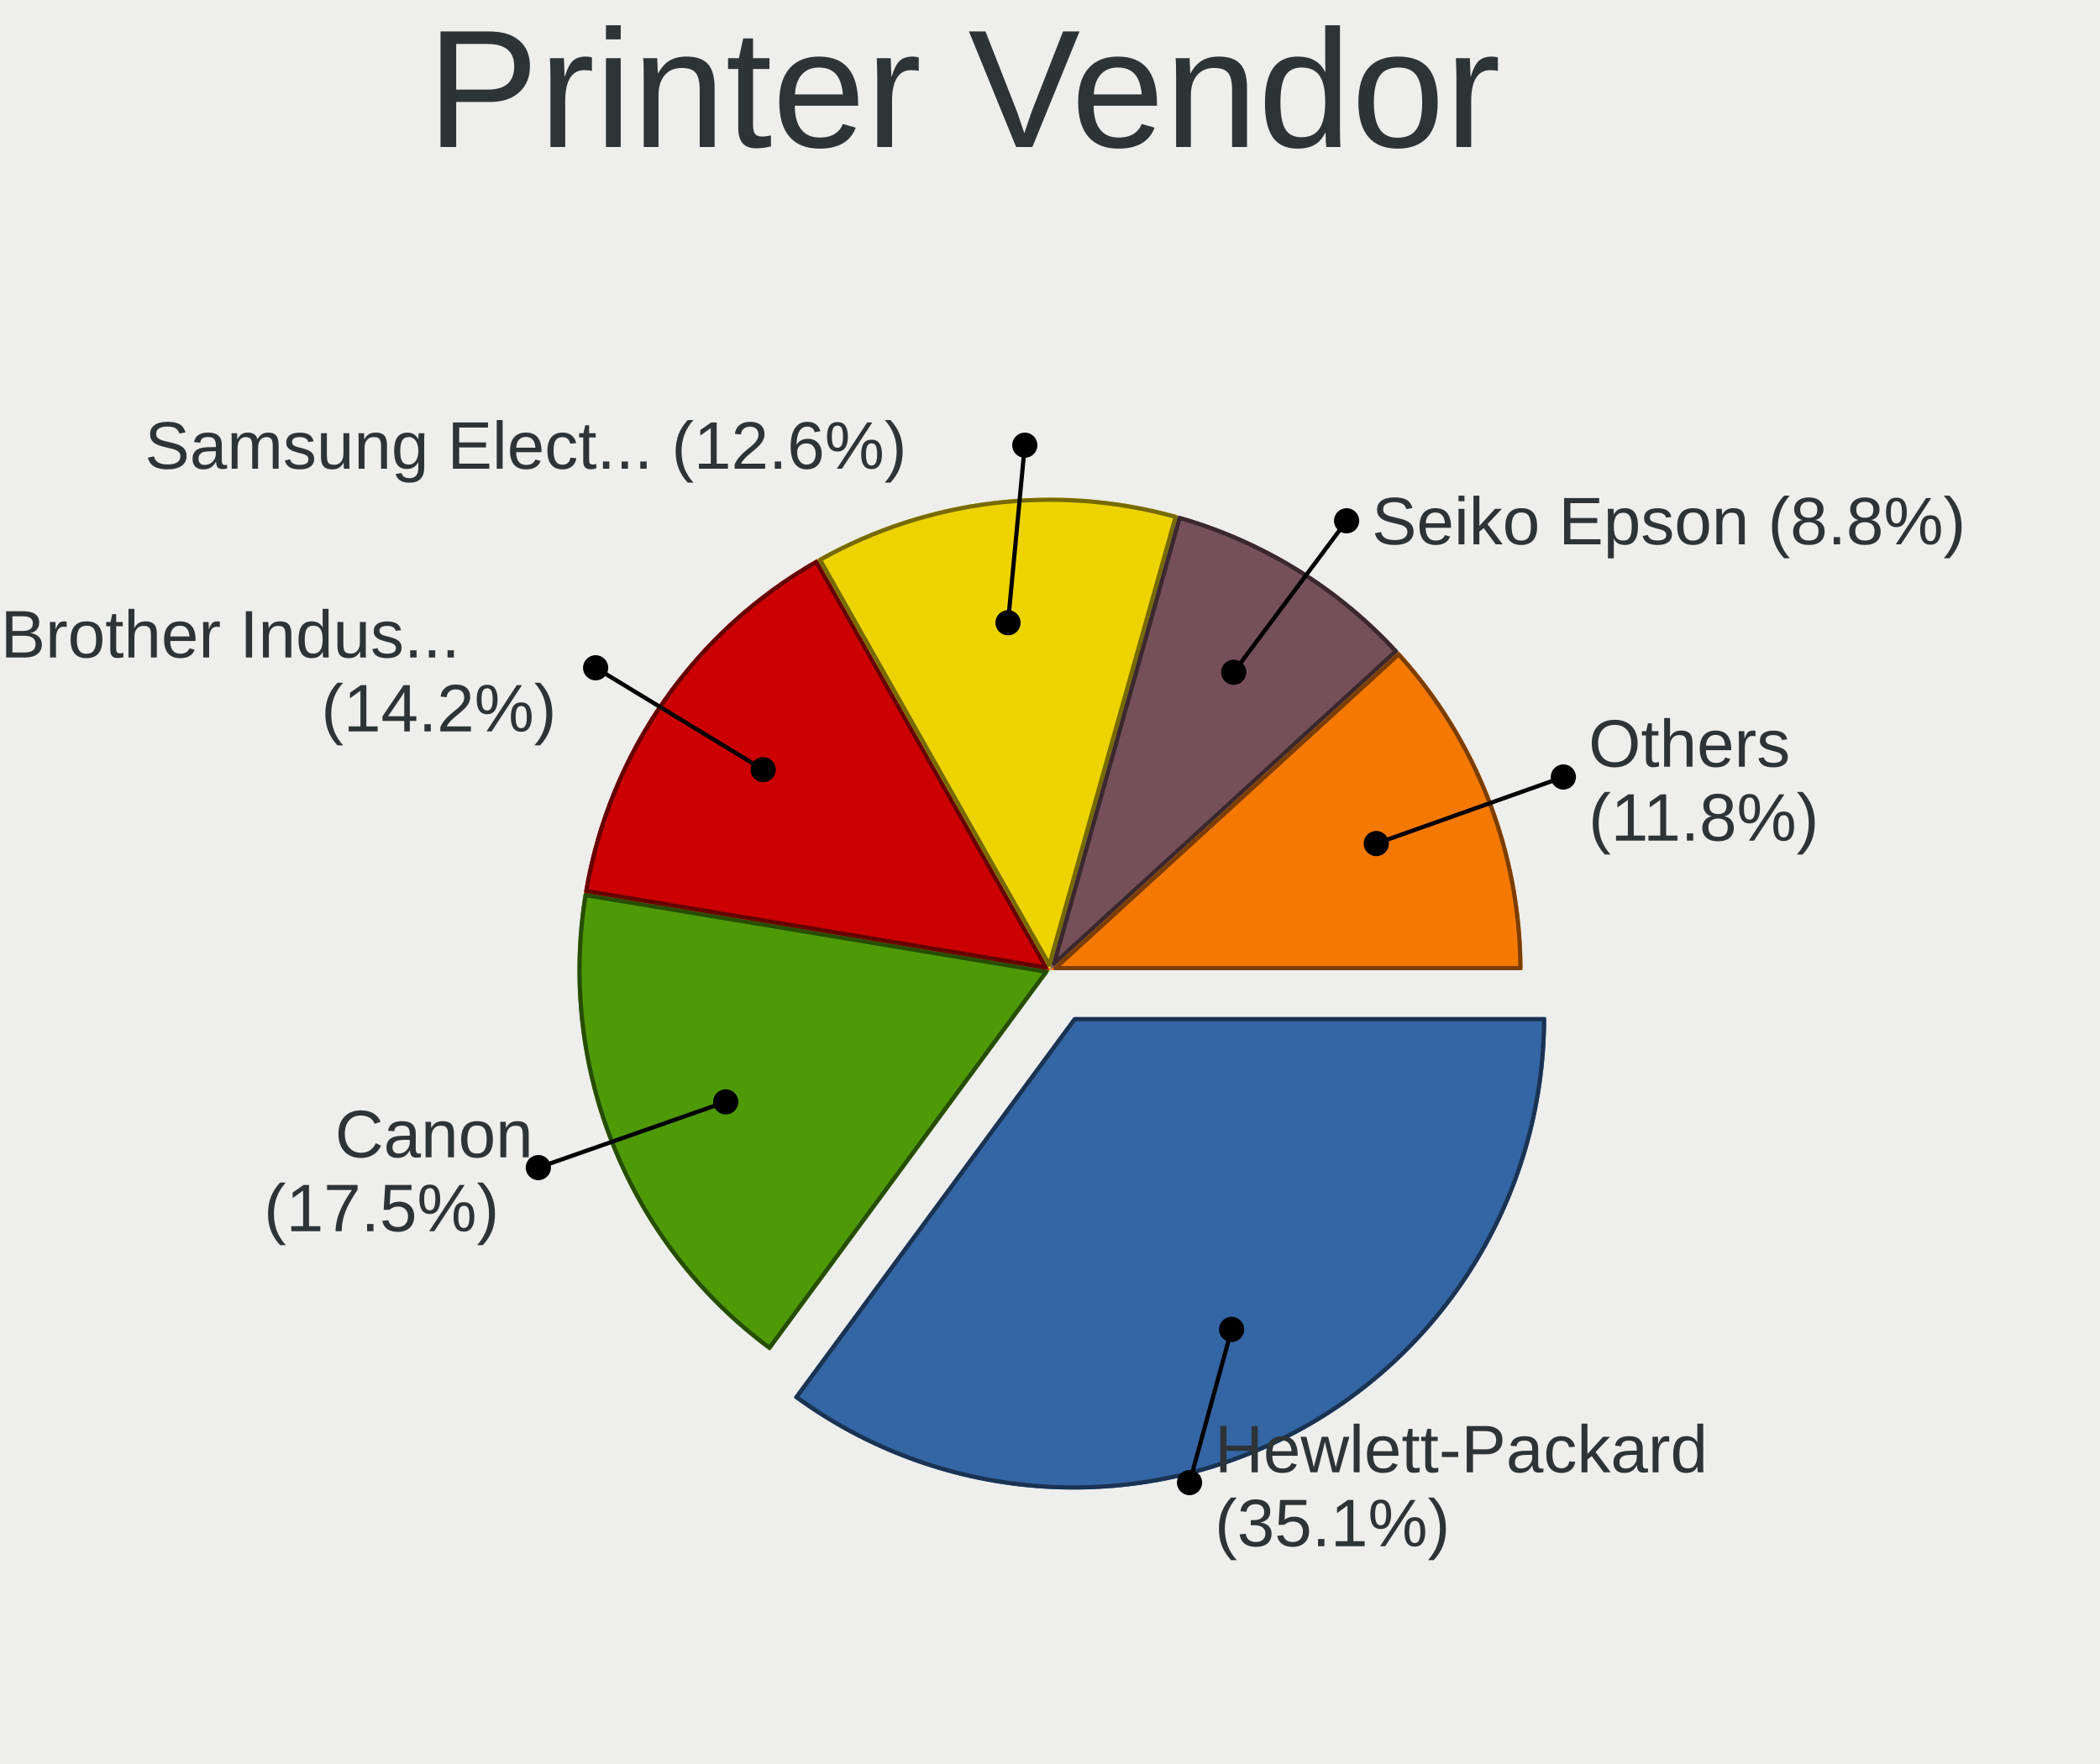
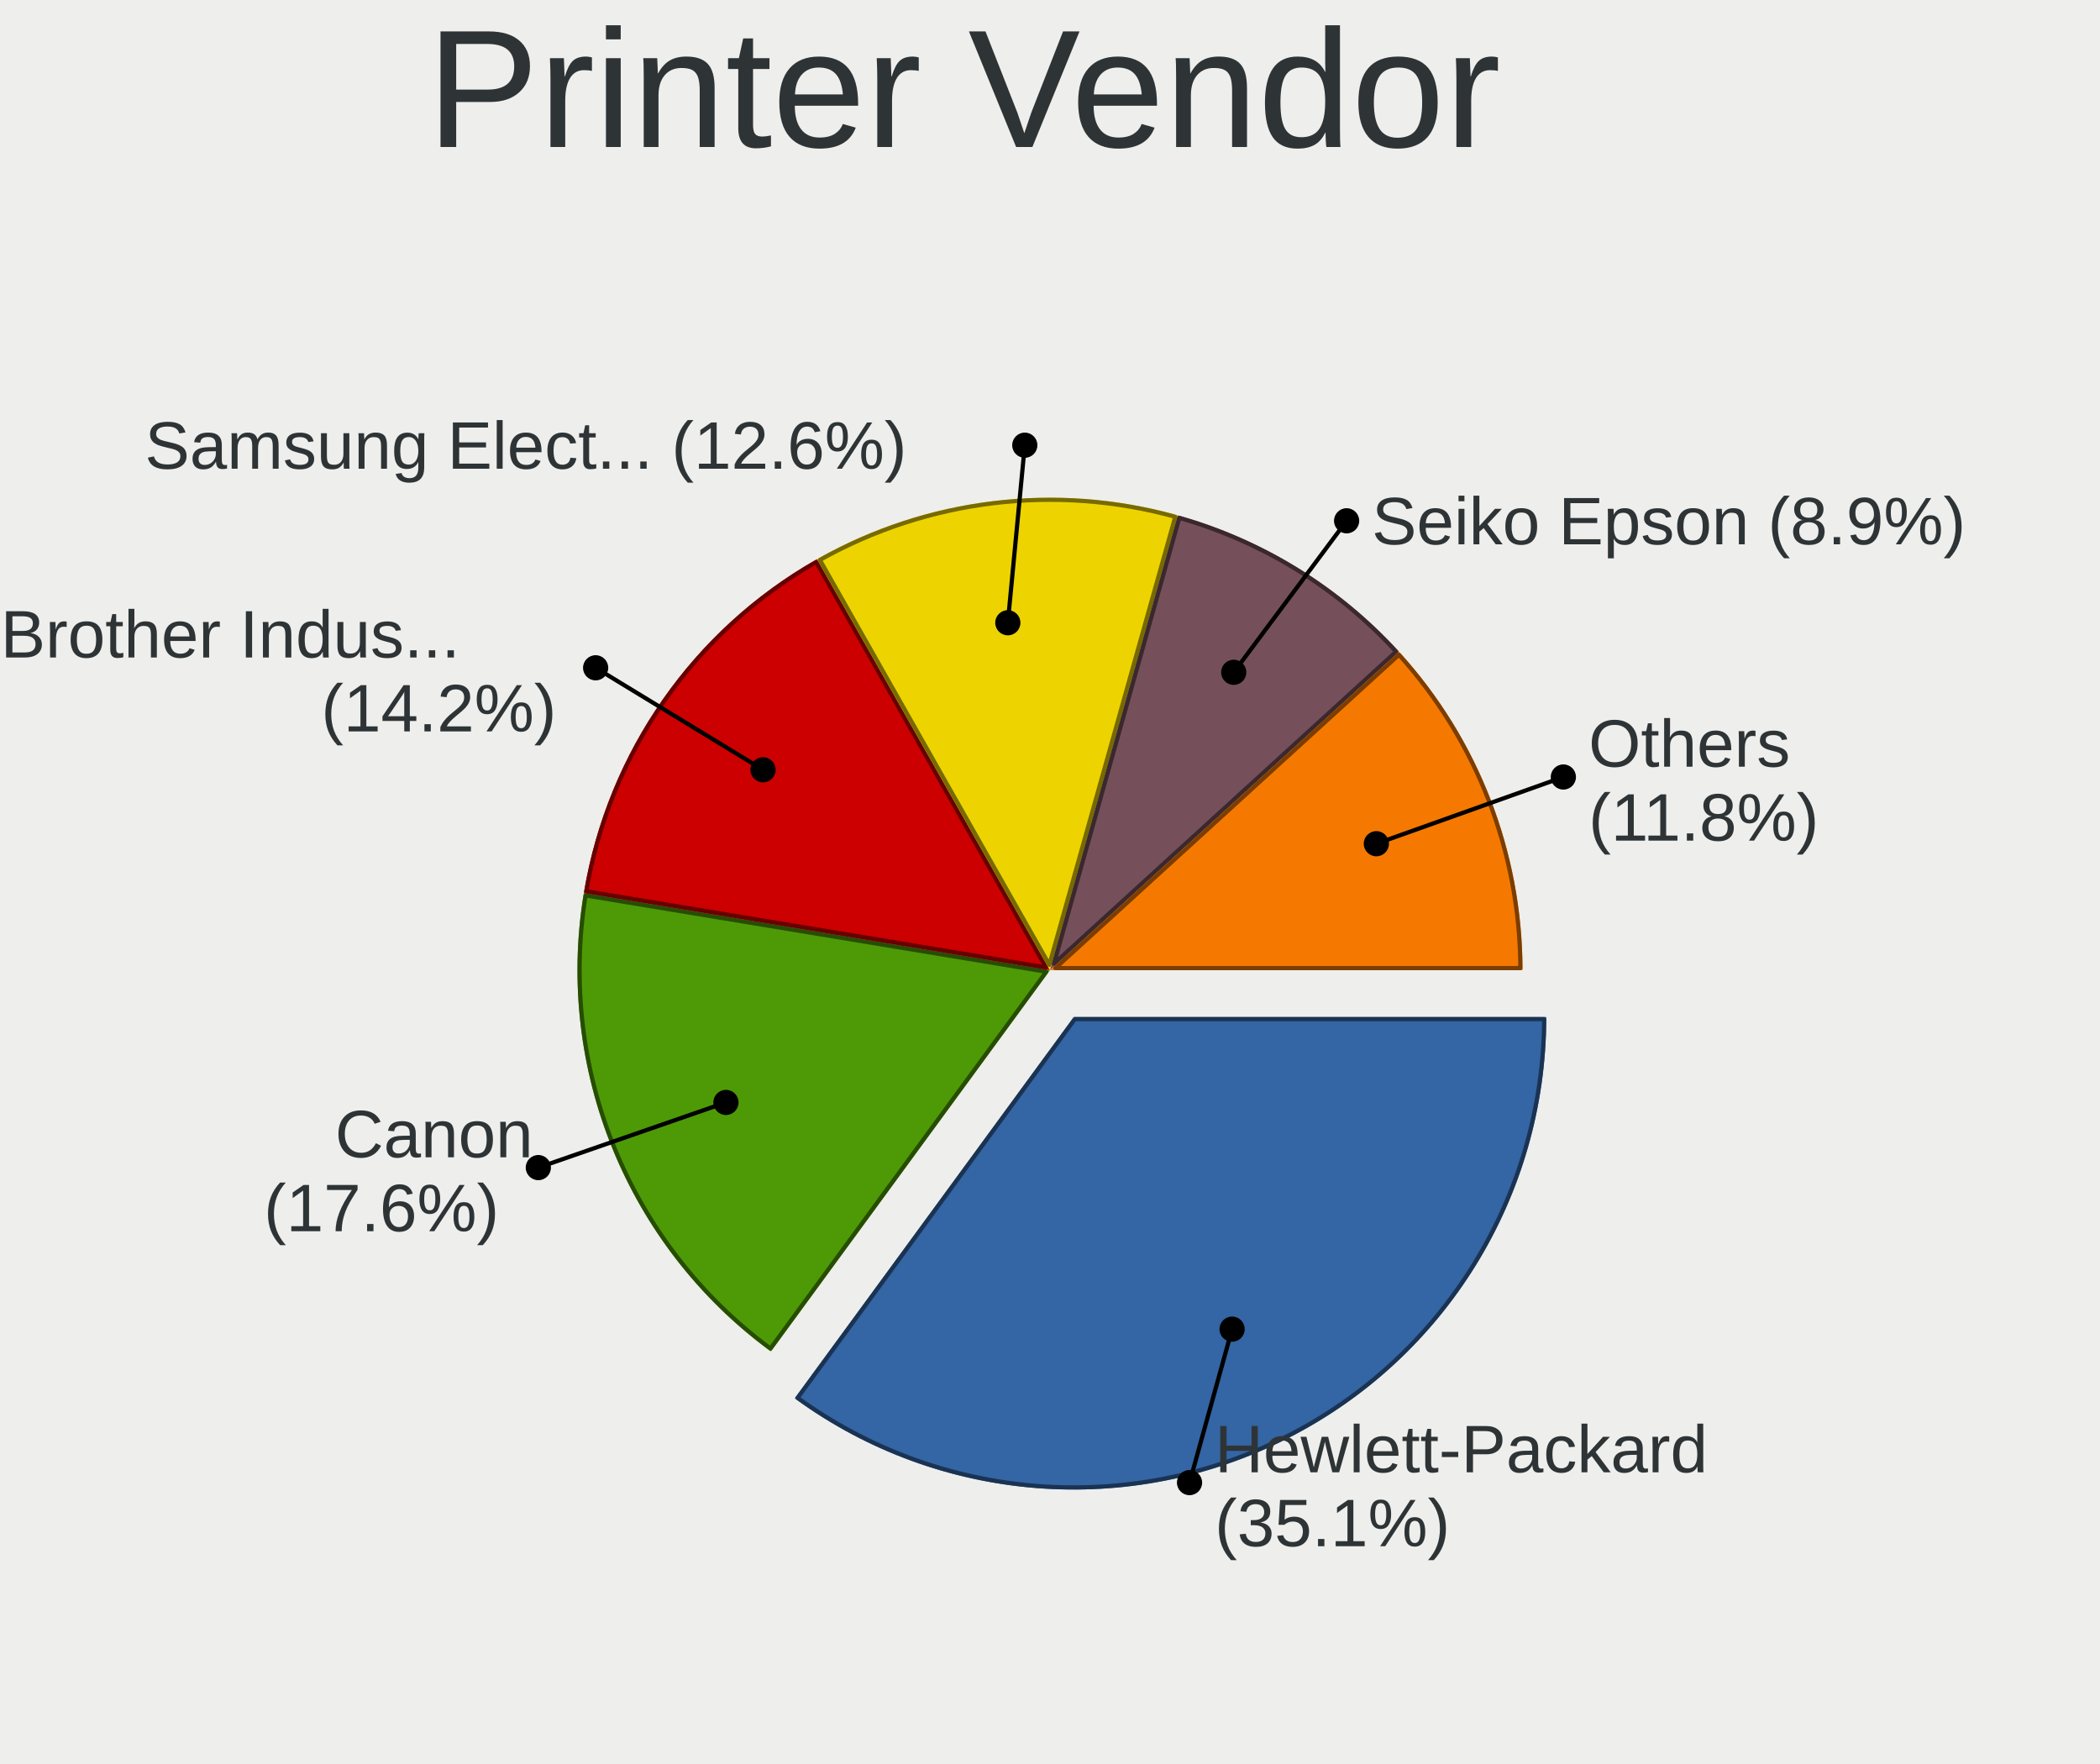
<svg xmlns="http://www.w3.org/2000/svg" width="500" height="420" version="1.0" id="ezcGraph">
  <defs />
  <g id="ezcGraphChart" color-rendering="optimizeQuality" shape-rendering="geometricPrecision" text-rendering="optimizeLegibility">
    <path d=" M 0,420 L 0,0 L 500,0 L 500,420 L 0,420 z " style="fill: #eeeeec; fill-opacity: 1.00; stroke: none;" id="ezcGraphPolygon_1" />
    <path d=" M 0,42 L 0,0 L 500,0 L 500,42 L 0,42 z " style="fill: #000000; fill-opacity: 0.00; stroke: none;" id="ezcGraphPolygon_2" />
-     <path d="M 255.64,242.16 L 368.14,242.16 A 112.50,112.50 0 0,1 188.95,332.75 z" style="fill: #3465a4; fill-opacity: 1.00; stroke: none; cursor: pointer;" id="ezcGraphCircleSector_4" />
-     <path d="M 255.89,242.66 L 367.64,242.66 A 112.00,112.00 0 0,1 189.65,332.65 z" style="fill: none; stroke: #1a3352; stroke-width: 1; stroke-opacity: 1.00; stroke-linecap: round; stroke-linejoin: round;" id="ezcGraphCircleSector_5" />
-     <path d="M 250.00,231.00 L 183.31,321.60 A 112.50,112.50 0 0,1 139.02,212.55 z" style="fill: #4e9a06; fill-opacity: 1.00; stroke: none; cursor: pointer;" id="ezcGraphCircleSector_6" />
-     <path d="M 249.11,231.36 L 183.20,320.90 A 112.00,112.00 0 0,1 139.43,213.13 z" style="fill: none; stroke: #274d03; stroke-width: 1; stroke-opacity: 1.00; stroke-linecap: round; stroke-linejoin: round;" id="ezcGraphCircleSector_7" />
-     <path d="M 250.00,231.00 L 139.02,212.55 A 112.50,112.50 0 0,1 194.57,133.10 z" style="fill: #cc0000; fill-opacity: 1.00; stroke: none; cursor: pointer;" id="ezcGraphCircleSector_8" />
-     <path d="M 249.05,230.34 L 139.60,212.14 A 112.00,112.00 0 0,1 194.38,133.78 z" style="fill: none; stroke: #660000; stroke-width: 1; stroke-opacity: 1.00; stroke-linecap: round; stroke-linejoin: round;" id="ezcGraphCircleSector_9" />
-     <path d="M 250.00,231.00 L 194.57,133.10 A 112.50,112.50 0 0,1 280.51,122.72 z" style="fill: #edd400; fill-opacity: 1.00; stroke: none; cursor: pointer;" id="ezcGraphCircleSector_10" />
-     <path d="M 249.84,229.71 L 195.25,133.29 A 112.00,112.00 0 0,1 279.90,123.06 z" style="fill: none; stroke: #776a00; stroke-width: 1; stroke-opacity: 1.00; stroke-linecap: round; stroke-linejoin: round;" id="ezcGraphCircleSector_11" />
-     <path d="M 250.00,231.00 L 280.51,122.72 A 112.50,112.50 0 0,1 333.04,155.10 z" style="fill: #75505b; fill-opacity: 1.00; stroke: none; cursor: pointer;" id="ezcGraphCircleSector_12" />
-     <path d="M 250.96,229.45 L 280.86,123.33 A 112.00,112.00 0 0,1 332.33,155.07 z" style="fill: none; stroke: #3b282e; stroke-width: 1; stroke-opacity: 1.00; stroke-linecap: round; stroke-linejoin: round;" id="ezcGraphCircleSector_13" />
-     <path d="M 250.00,231.00 L 333.04,155.10 A 112.50,112.50 0 0,1 362.50,231.00 z" style="fill: #f57900; fill-opacity: 1.00; stroke: none;" id="ezcGraphCircleSector_14" />
-     <path d="M 251.29,230.50 L 333.01,155.81 A 112.00,112.00 0 0,1 362.00,230.50 z" style="fill: none; stroke: #7b3d00; stroke-width: 1; stroke-opacity: 1.00; stroke-linecap: round; stroke-linejoin: round;" id="ezcGraphCircleSector_15" />
-     <path d=" M 240.003,148.268 L 244,106" style="fill: none; stroke: #000000; stroke-width: 1; stroke-opacity: 1.00; stroke-linecap: round; stroke-linejoin: round;" id="ezcGraphLine_16" />
-     <ellipse cx="240.003" cy="148.268" rx="3" ry="3" style="fill: #000000; fill-opacity: 1.00; stroke: none;" id="ezcGraphCircle_17" />
+     <path d="M 255.66,242.15 L 368.16,242.15 A 112.50,112.50 0 0,1 189.21,332.93 z" style="fill: #3465a4; fill-opacity: 1.00; stroke: none; cursor: pointer;" id="ezcGraphCircleSector_4" />
+     <path d="M 255.91,242.65 L 367.66,242.65 A 112.00,112.00 0 0,1 189.91,332.82 z" style="fill: none; stroke: #1a3352; stroke-width: 1; stroke-opacity: 1.00; stroke-linecap: round; stroke-linejoin: round;" id="ezcGraphCircleSector_5" />
+     <path d="M 250.00,231.00 L 183.55,321.78 A 112.50,112.50 0 0,1 139.01,212.62 z" style="fill: #4e9a06; fill-opacity: 1.00; stroke: none; cursor: pointer;" id="ezcGraphCircleSector_6" />
+     <path d="M 249.12,231.36 L 183.44,321.08 A 112.00,112.00 0 0,1 139.42,213.20 z" style="fill: none; stroke: #274d03; stroke-width: 1; stroke-opacity: 1.00; stroke-linecap: round; stroke-linejoin: round;" id="ezcGraphCircleSector_7" />
+     <path d="M 250.00,231.00 L 139.01,212.62 A 112.50,112.50 0 0,1 194.53,133.13 z" style="fill: #cc0000; fill-opacity: 1.00; stroke: none; cursor: pointer;" id="ezcGraphCircleSector_8" />
+     <path d="M 249.05,230.34 L 139.59,212.21 A 112.00,112.00 0 0,1 194.34,133.81 z" style="fill: none; stroke: #660000; stroke-width: 1; stroke-opacity: 1.00; stroke-linecap: round; stroke-linejoin: round;" id="ezcGraphCircleSector_9" />
+     <path d="M 250.00,231.00 L 194.53,133.13 A 112.50,112.50 0 0,1 280.45,122.70 z" style="fill: #edd400; fill-opacity: 1.00; stroke: none; cursor: pointer;" id="ezcGraphCircleSector_10" />
+     <path d="M 249.84,229.71 L 195.21,133.32 A 112.00,112.00 0 0,1 279.83,123.04 z" style="fill: none; stroke: #776a00; stroke-width: 1; stroke-opacity: 1.00; stroke-linecap: round; stroke-linejoin: round;" id="ezcGraphCircleSector_11" />
+     <path d="M 250.00,231.00 L 280.45,122.70 A 112.50,112.50 0 0,1 333.11,155.18 z" style="fill: #75505b; fill-opacity: 1.00; stroke: none; cursor: pointer;" id="ezcGraphCircleSector_12" />
+     <path d="M 250.95,229.45 L 280.79,123.31 A 112.00,112.00 0 0,1 332.41,155.15 z" style="fill: none; stroke: #3b282e; stroke-width: 1; stroke-opacity: 1.00; stroke-linecap: round; stroke-linejoin: round;" id="ezcGraphCircleSector_13" />
+     <path d="M 250.00,231.00 L 333.11,155.18 A 112.50,112.50 0 0,1 362.50,231.00 z" style="fill: #f57900; fill-opacity: 1.00; stroke: none;" id="ezcGraphCircleSector_14" />
+     <path d="M 251.29,230.50 L 333.08,155.89 A 112.00,112.00 0 0,1 362.00,230.50 z" style="fill: none; stroke: #7b3d00; stroke-width: 1; stroke-opacity: 1.00; stroke-linecap: round; stroke-linejoin: round;" id="ezcGraphCircleSector_15" />
+     <path d=" M 239.959,148.274 L 244,106" style="fill: none; stroke: #000000; stroke-width: 1; stroke-opacity: 1.00; stroke-linecap: round; stroke-linejoin: round;" id="ezcGraphLine_16" />
+     <ellipse cx="239.959" cy="148.274" rx="3" ry="3" style="fill: #000000; fill-opacity: 1.00; stroke: none;" id="ezcGraphCircle_17" />
    <ellipse cx="244" cy="106" rx="3" ry="3" style="fill: #000000; fill-opacity: 1.00; stroke: none;" id="ezcGraphCircle_18" />
-     <path d=" M 181.705,183.249 L 141.819,159" style="fill: none; stroke: #000000; stroke-width: 1; stroke-opacity: 1.00; stroke-linecap: round; stroke-linejoin: round;" id="ezcGraphLine_20" />
-     <ellipse cx="181.705" cy="183.249" rx="3" ry="3" style="fill: #000000; fill-opacity: 1.00; stroke: none;" id="ezcGraphCircle_21" />
+     <path d=" M 181.678,183.286 L 141.819,159" style="fill: none; stroke: #000000; stroke-width: 1; stroke-opacity: 1.00; stroke-linecap: round; stroke-linejoin: round;" id="ezcGraphLine_20" />
+     <ellipse cx="181.678" cy="183.286" rx="3" ry="3" style="fill: #000000; fill-opacity: 1.00; stroke: none;" id="ezcGraphCircle_21" />
    <ellipse cx="141.819" cy="159" rx="3" ry="3" style="fill: #000000; fill-opacity: 1.00; stroke: none;" id="ezcGraphCircle_22" />
-     <path d=" M 172.79,262.354 L 128.173,278" style="fill: none; stroke: #000000; stroke-width: 1; stroke-opacity: 1.00; stroke-linecap: round; stroke-linejoin: round;" id="ezcGraphLine_24" />
-     <ellipse cx="172.79" cy="262.354" rx="3" ry="3" style="fill: #000000; fill-opacity: 1.00; stroke: none;" id="ezcGraphCircle_25" />
+     <path d=" M 172.843,262.484 L 128.173,278" style="fill: none; stroke: #000000; stroke-width: 1; stroke-opacity: 1.00; stroke-linecap: round; stroke-linejoin: round;" id="ezcGraphLine_24" />
+     <ellipse cx="172.843" cy="262.484" rx="3" ry="3" style="fill: #000000; fill-opacity: 1.00; stroke: none;" id="ezcGraphCircle_25" />
    <ellipse cx="128.173" cy="278" rx="3" ry="3" style="fill: #000000; fill-opacity: 1.00; stroke: none;" id="ezcGraphCircle_26" />
-     <path d=" M 293.734,160.065 L 320.622,124" style="fill: none; stroke: #000000; stroke-width: 1; stroke-opacity: 1.00; stroke-linecap: round; stroke-linejoin: round;" id="ezcGraphLine_28" />
-     <ellipse cx="293.734" cy="160.065" rx="3" ry="3" style="fill: #000000; fill-opacity: 1.00; stroke: none;" id="ezcGraphCircle_29" />
+     <path d=" M 293.746,160.072 L 320.622,124" style="fill: none; stroke: #000000; stroke-width: 1; stroke-opacity: 1.00; stroke-linecap: round; stroke-linejoin: round;" id="ezcGraphLine_28" />
+     <ellipse cx="293.746" cy="160.072" rx="3" ry="3" style="fill: #000000; fill-opacity: 1.00; stroke: none;" id="ezcGraphCircle_29" />
    <ellipse cx="320.622" cy="124" rx="3" ry="3" style="fill: #000000; fill-opacity: 1.00; stroke: none;" id="ezcGraphCircle_30" />
-     <path d=" M 327.687,200.847 L 372.228,185" style="fill: none; stroke: #000000; stroke-width: 1; stroke-opacity: 1.00; stroke-linecap: round; stroke-linejoin: round;" id="ezcGraphLine_32" />
-     <ellipse cx="327.687" cy="200.847" rx="3" ry="3" style="fill: #000000; fill-opacity: 1.00; stroke: none;" id="ezcGraphCircle_33" />
+     <path d=" M 327.701,200.883 L 372.228,185" style="fill: none; stroke: #000000; stroke-width: 1; stroke-opacity: 1.00; stroke-linecap: round; stroke-linejoin: round;" id="ezcGraphLine_32" />
+     <ellipse cx="327.701" cy="200.883" rx="3" ry="3" style="fill: #000000; fill-opacity: 1.00; stroke: none;" id="ezcGraphCircle_33" />
    <ellipse cx="372.228" cy="185" rx="3" ry="3" style="fill: #000000; fill-opacity: 1.00; stroke: none;" id="ezcGraphCircle_34" />
-     <path d=" M 293.24,316.524 L 283.221,353" style="fill: none; stroke: #000000; stroke-width: 1; stroke-opacity: 1.00; stroke-linecap: round; stroke-linejoin: round;" id="ezcGraphLine_36" />
-     <ellipse cx="293.24" cy="316.524" rx="3" ry="3" style="fill: #000000; fill-opacity: 1.00; stroke: none;" id="ezcGraphCircle_37" />
+     <path d=" M 293.356,316.465 L 283.221,353" style="fill: none; stroke: #000000; stroke-width: 1; stroke-opacity: 1.00; stroke-linecap: round; stroke-linejoin: round;" id="ezcGraphLine_36" />
+     <ellipse cx="293.356" cy="316.465" rx="3" ry="3" style="fill: #000000; fill-opacity: 1.00; stroke: none;" id="ezcGraphCircle_37" />
    <ellipse cx="283.221" cy="353" rx="3" ry="3" style="fill: #000000; fill-opacity: 1.00; stroke: none;" id="ezcGraphCircle_38" />
    <g id="ezcGraphTextBox_3">
      <path d=" M 101.1,42 L 101.1,0.5 L 399.4,0.5 L 399.4,42 L 101.1,42 z " style="fill: #ffffff; fill-opacity: 0.00; stroke: none;" id="ezcGraphPolygon_40" />
      <text id="ezcGraphTextBox_3_text" x="101.6" text-length="296.8px" y="35" style="font-size: 40px; font-family: 'Arial'; fill: #2e3436; fill-opacity: 1.00; stroke: none;">Printer Vendor</text>
    </g>
    <g id="ezcGraphTextBox_19" style=" cursor: pointer;">
      <path d=" M 33.98,115 L 33.98,97.5 L 239,97.5 L 239,115 L 33.98,115 z " style="fill: #ffffff; fill-opacity: 0.00; stroke: none;" id="ezcGraphPolygon_41" />
      <text id="ezcGraphTextBox_19_text" x="34.48" text-length="203.52px" y="111.6" style="font-size: 16px; font-family: 'Arial'; fill: #2e3436; fill-opacity: 1.00; stroke: none;">Samsung Elect... (12.6%)</text>
    </g>
    <g id="ezcGraphTextBox_23" style=" cursor: pointer;">
      <path d=" M -0.361,176.05 L -0.361,142.45 L 136.819,142.45 L 136.819,176.05 L -0.361,176.05 z " style="fill: #ffffff; fill-opacity: 0.00; stroke: none;" id="ezcGraphPolygon_42" />
      <text id="ezcGraphTextBox_23_text" x="0.139" text-length="135.68px" y="156.55" style="font-size: 16px; font-family: 'Arial'; fill: #2e3436; fill-opacity: 1.00; stroke: none;">Brother Indus...</text>
      <text id="ezcGraphTextBox_23_text" x="76.459" text-length="59.36px" y="174.15" style="font-size: 16px; font-family: 'Arial'; fill: #2e3436; fill-opacity: 1.00; stroke: none;">(14.2%)</text>
    </g>
    <g id="ezcGraphTextBox_27" style=" cursor: pointer;">
      <path d=" M 62.312,295.05 L 62.312,261.45 L 123.172,261.45 L 123.172,295.05 L 62.312,295.05 z " style="fill: #ffffff; fill-opacity: 0.00; stroke: none;" id="ezcGraphPolygon_43" />
      <text id="ezcGraphTextBox_27_text" x="79.772" text-length="42.4px" y="275.55" style="font-size: 16px; font-family: 'Arial'; fill: #2e3436; fill-opacity: 1.00; stroke: none;">Canon</text>
-       <text id="ezcGraphTextBox_27_text" x="62.812" text-length="59.36px" y="293.15" style="font-size: 16px; font-family: 'Arial'; fill: #2e3436; fill-opacity: 1.00; stroke: none;">(17.5%)</text>
+       <text id="ezcGraphTextBox_27_text" x="62.812" text-length="59.36px" y="293.15" style="font-size: 16px; font-family: 'Arial'; fill: #2e3436; fill-opacity: 1.00; stroke: none;">(17.6%)</text>
    </g>
    <g id="ezcGraphTextBox_31" style=" cursor: pointer;">
      <path d=" M 326.122,133 L 326.122,115.5 L 480.262,115.5 L 480.262,133 L 326.122,133 z " style="fill: #ffffff; fill-opacity: 0.00; stroke: none;" id="ezcGraphPolygon_44" />
-       <text id="ezcGraphTextBox_31_text" x="326.622" text-length="152.64px" y="129.6" style="font-size: 16px; font-family: 'Arial'; fill: #2e3436; fill-opacity: 1.00; stroke: none;">Seiko Epson (8.8%)</text>
+       <text id="ezcGraphTextBox_31_text" x="326.622" text-length="152.64px" y="129.6" style="font-size: 16px; font-family: 'Arial'; fill: #2e3436; fill-opacity: 1.00; stroke: none;">Seiko Epson (8.9%)</text>
    </g>
    <g id="ezcGraphTextBox_35">
      <path d=" M 377.728,202.05 L 377.728,168.45 L 438.588,168.45 L 438.588,202.05 L 377.728,202.05 z " style="fill: #ffffff; fill-opacity: 0.00; stroke: none;" id="ezcGraphPolygon_45" />
      <text id="ezcGraphTextBox_35_text" x="378.228" text-length="50.88px" y="182.55" style="font-size: 16px; font-family: 'Arial'; fill: #2e3436; fill-opacity: 1.00; stroke: none;">Others</text>
      <text id="ezcGraphTextBox_35_text" x="378.228" text-length="59.36px" y="200.15" style="font-size: 16px; font-family: 'Arial'; fill: #2e3436; fill-opacity: 1.00; stroke: none;">(11.8%)</text>
    </g>
    <g id="ezcGraphTextBox_39" style=" cursor: pointer;">
      <path d=" M 288.721,370.05 L 288.721,336.45 L 417.421,336.45 L 417.421,370.05 L 288.721,370.05 z " style="fill: #ffffff; fill-opacity: 0.00; stroke: none;" id="ezcGraphPolygon_46" />
      <text id="ezcGraphTextBox_39_text" x="289.221" text-length="127.2px" y="350.55" style="font-size: 16px; font-family: 'Arial'; fill: #2e3436; fill-opacity: 1.00; stroke: none;">Hewlett-Packard</text>
      <text id="ezcGraphTextBox_39_text" x="289.221" text-length="59.36px" y="368.15" style="font-size: 16px; font-family: 'Arial'; fill: #2e3436; fill-opacity: 1.00; stroke: none;">(35.1%)</text>
    </g>
  </g>
</svg>
